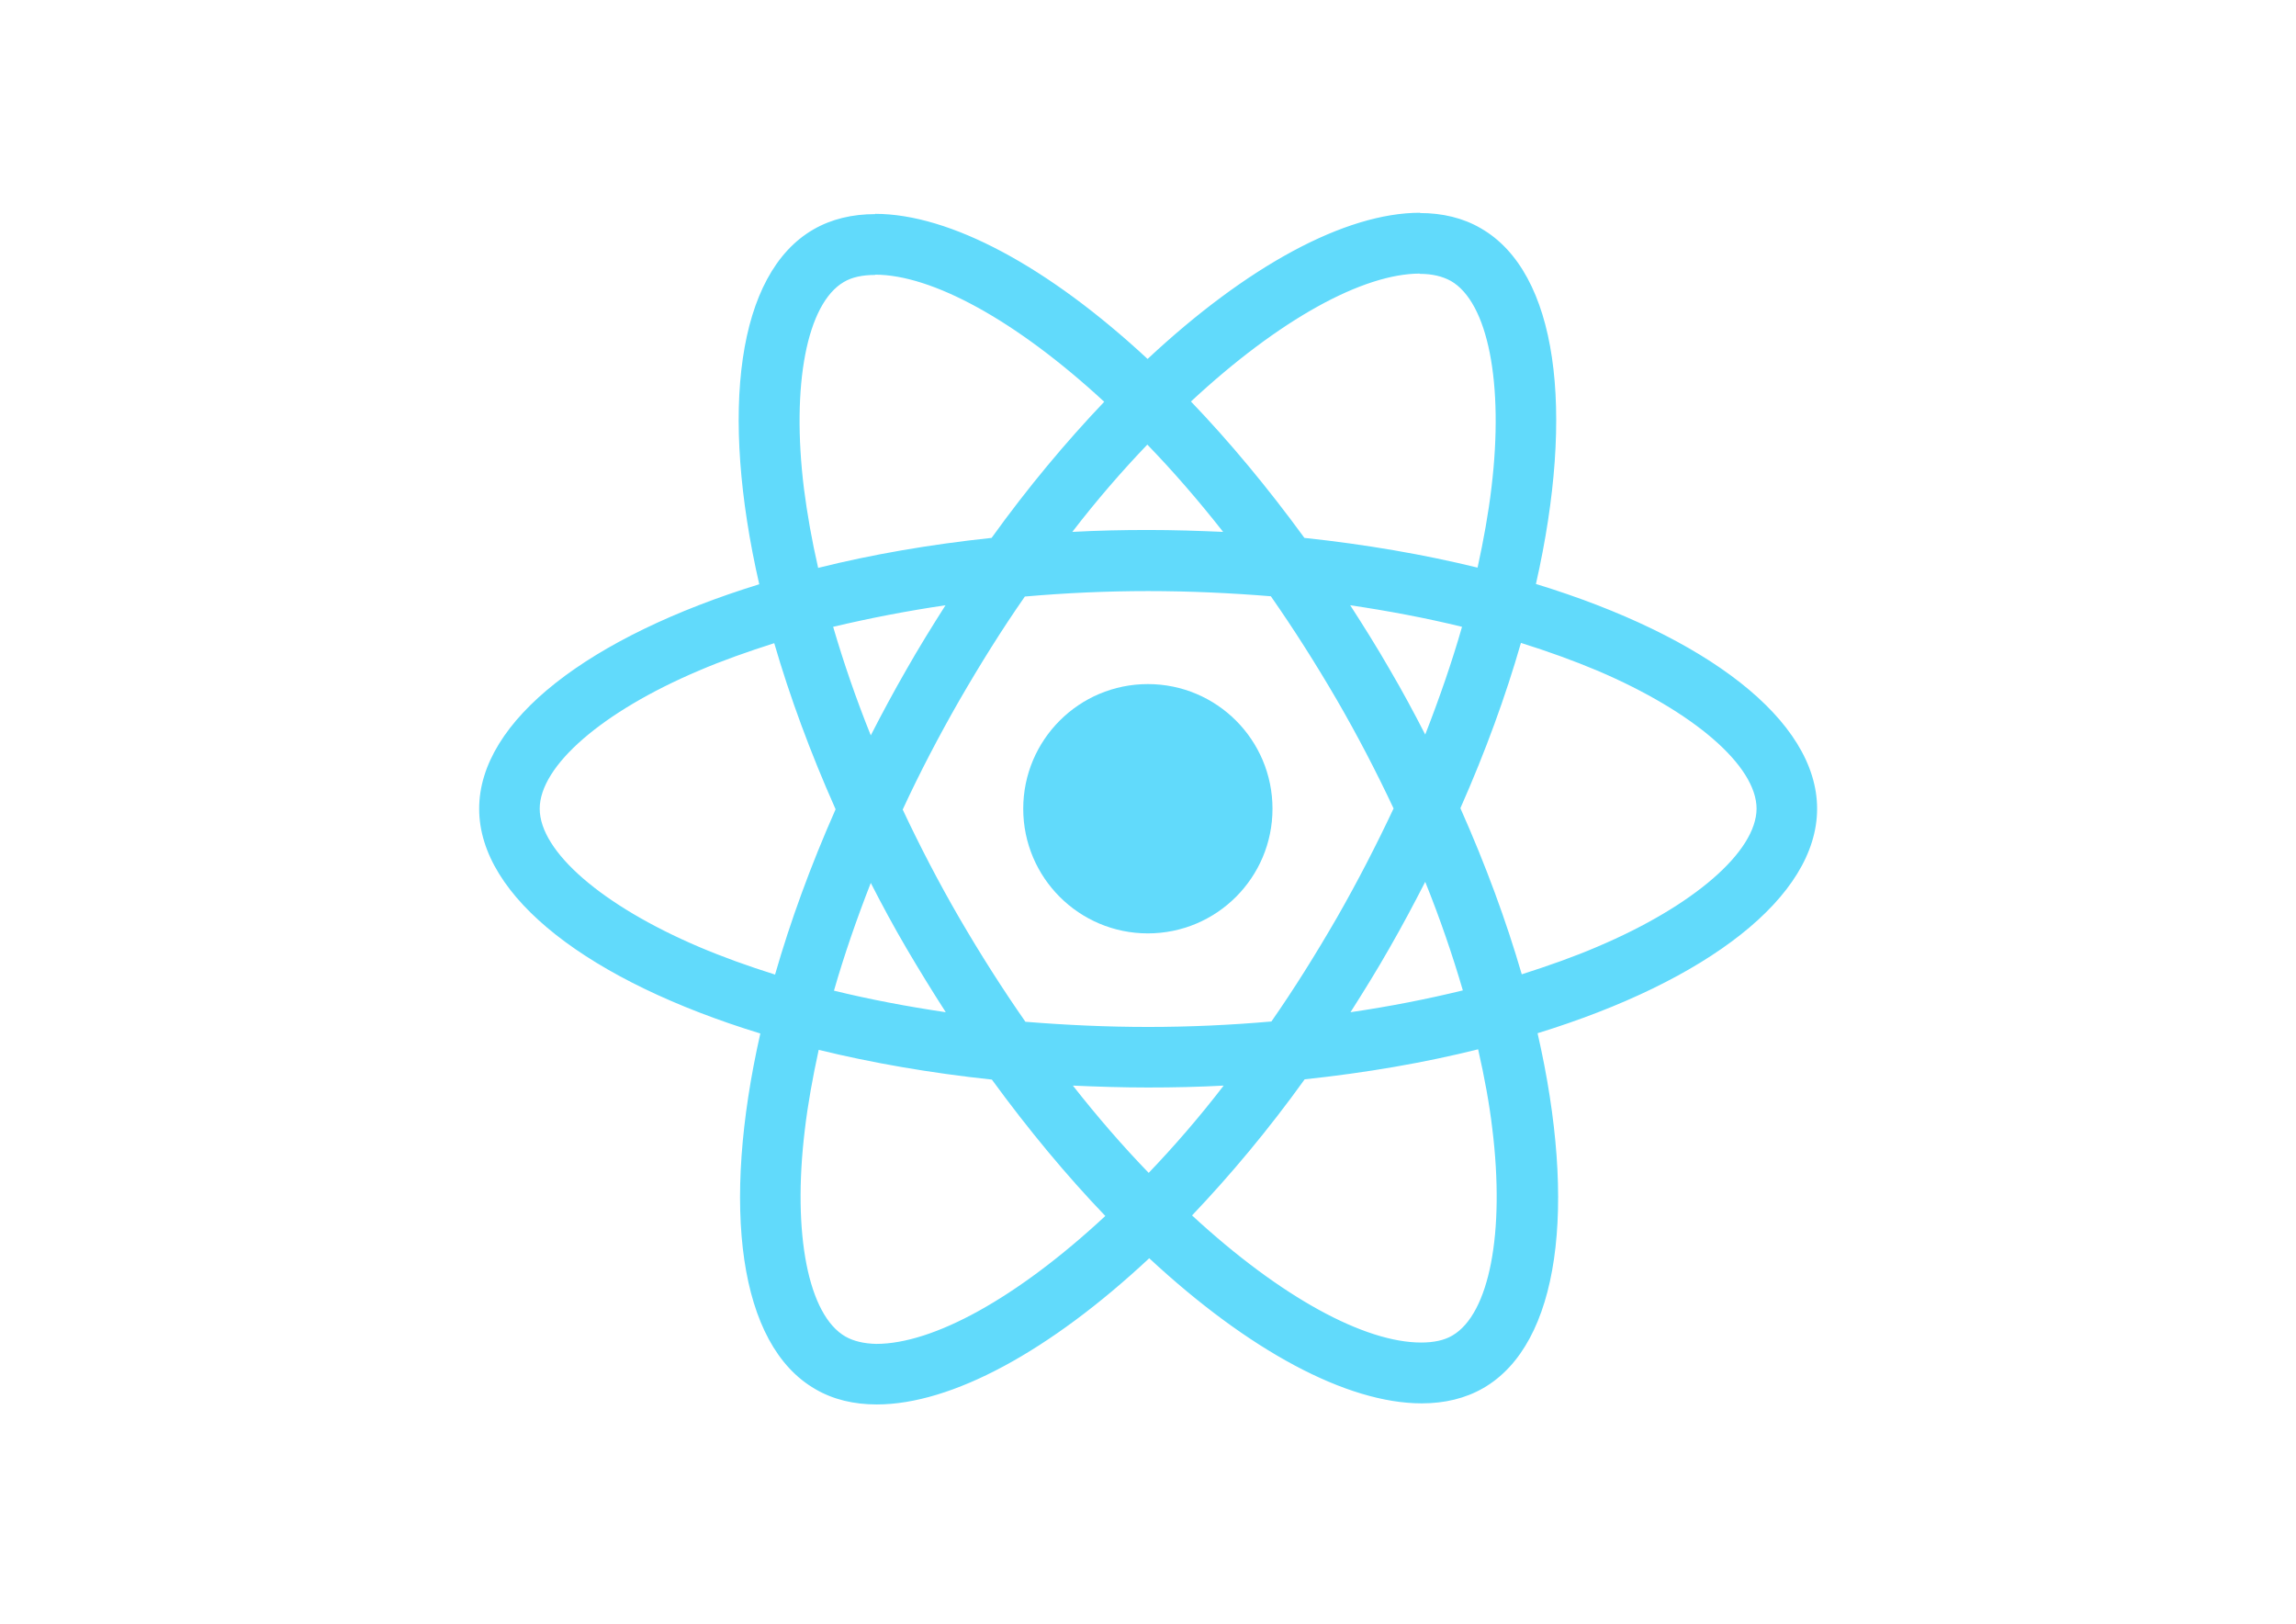
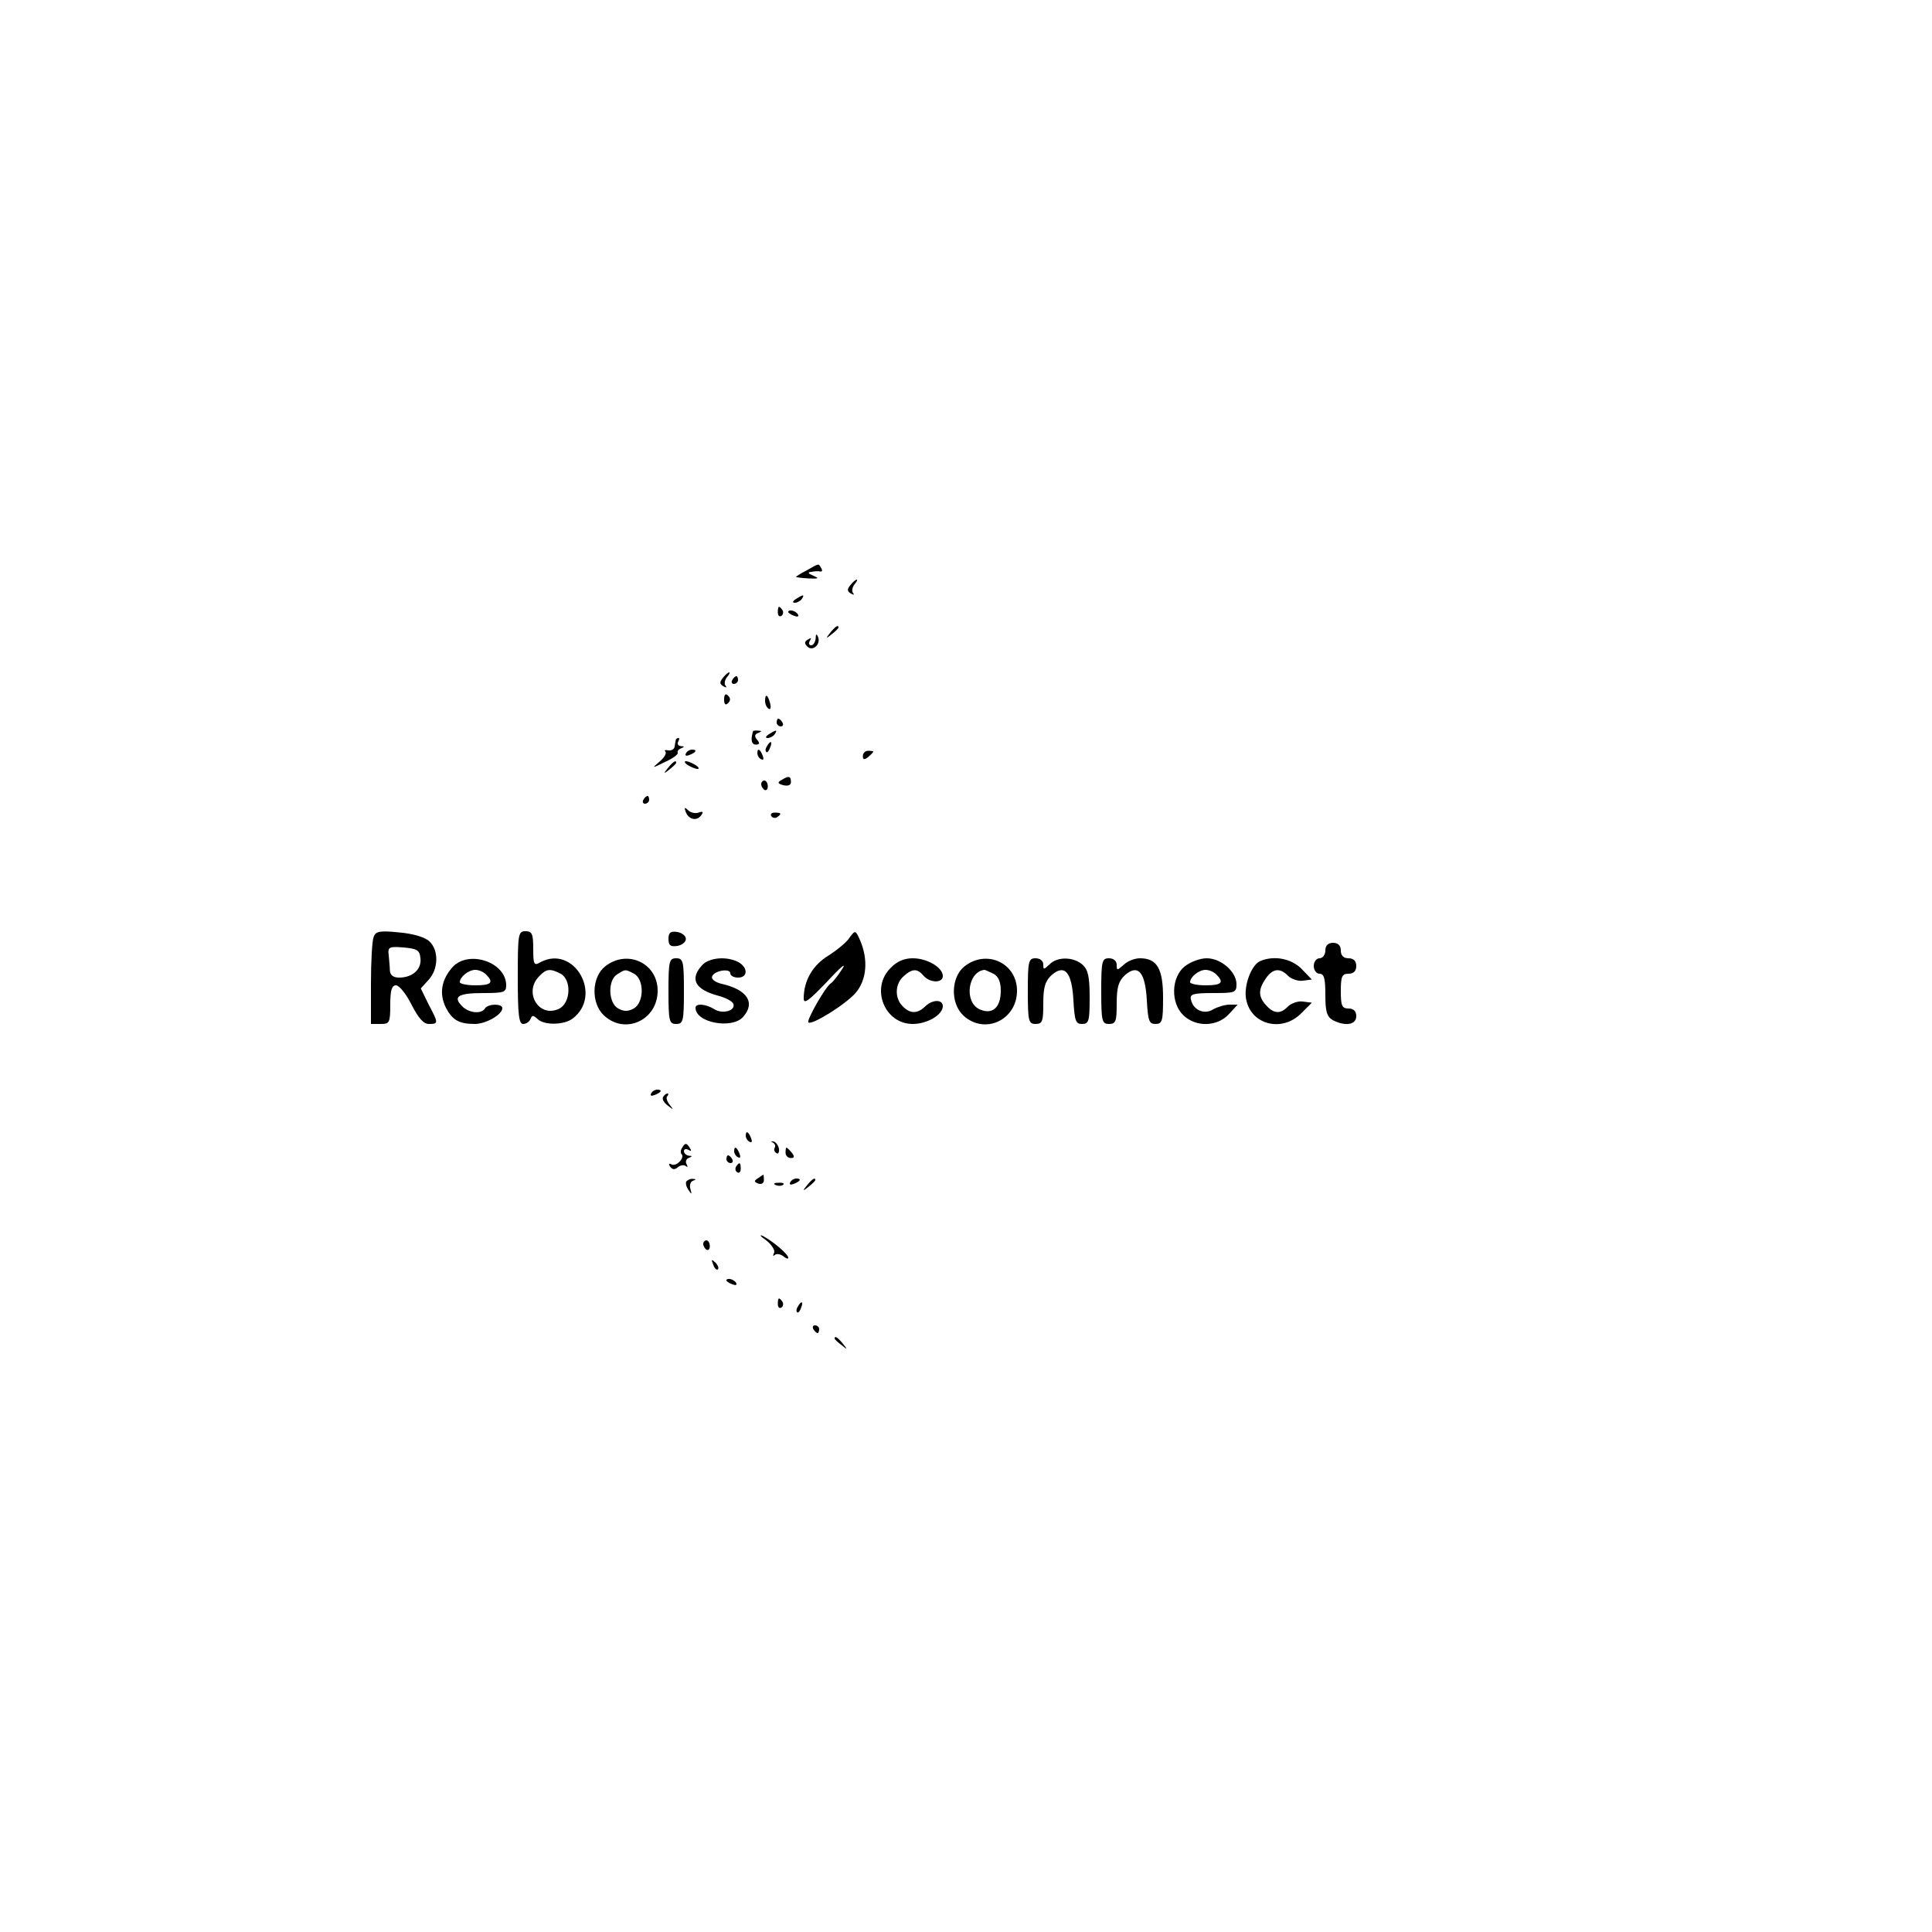
- <svg xmlns="http://www.w3.org/2000/svg" viewBox="0 0 841.9 595.3">
-   <g fill="#61DAFB">
-     <path d="M666.3 296.5c0-32.5-40.7-63.3-103.1-82.4 14.4-63.6 8-114.2-20.2-130.4-6.5-3.8-14.1-5.6-22.4-5.6v22.3c4.6 0 8.3.9 11.4 2.6 13.6 7.8 19.5 37.5 14.9 75.7-1.1 9.4-2.9 19.3-5.1 29.4-19.6-4.8-41-8.5-63.5-10.9-13.5-18.5-27.5-35.3-41.6-50 32.6-30.3 63.2-46.9 84-46.9V78c-27.5 0-63.5 19.6-99.9 53.6-36.4-33.8-72.4-53.2-99.9-53.2v22.3c20.7 0 51.4 16.5 84 46.6-14 14.7-28 31.4-41.3 49.9-22.6 2.4-44 6.1-63.6 11-2.3-10-4-19.7-5.2-29-4.7-38.2 1.1-67.9 14.6-75.8 3-1.8 6.9-2.6 11.5-2.6V78.5c-8.4 0-16 1.8-22.6 5.6-28.1 16.2-34.4 66.7-19.9 130.1-62.2 19.2-102.7 49.9-102.7 82.3 0 32.5 40.7 63.3 103.1 82.4-14.4 63.6-8 114.2 20.2 130.4 6.5 3.8 14.1 5.6 22.5 5.6 27.5 0 63.5-19.6 99.9-53.6 36.4 33.8 72.4 53.2 99.9 53.2 8.4 0 16-1.8 22.6-5.6 28.1-16.2 34.4-66.7 19.9-130.1 62-19.1 102.5-49.9 102.5-82.3zm-130.2-66.7c-3.7 12.9-8.3 26.2-13.5 39.5-4.1-8-8.4-16-13.1-24-4.6-8-9.5-15.8-14.4-23.4 14.2 2.1 27.9 4.7 41 7.9zm-45.8 106.5c-7.8 13.5-15.8 26.3-24.1 38.2-14.9 1.3-30 2-45.2 2-15.1 0-30.2-.7-45-1.9-8.3-11.9-16.4-24.6-24.2-38-7.6-13.1-14.5-26.4-20.8-39.8 6.2-13.4 13.2-26.8 20.7-39.9 7.8-13.5 15.8-26.3 24.1-38.2 14.9-1.3 30-2 45.2-2 15.1 0 30.2.7 45 1.9 8.3 11.9 16.4 24.6 24.2 38 7.6 13.1 14.5 26.4 20.8 39.8-6.3 13.4-13.2 26.8-20.7 39.9zm32.3-13c5.4 13.4 10 26.8 13.8 39.8-13.1 3.2-26.9 5.9-41.2 8 4.9-7.7 9.8-15.6 14.4-23.7 4.6-8 8.9-16.1 13-24.1zM421.2 430c-9.3-9.6-18.6-20.3-27.8-32 9 .4 18.2.7 27.5.7 9.4 0 18.7-.2 27.8-.7-9 11.7-18.3 22.4-27.5 32zm-74.4-58.9c-14.2-2.1-27.9-4.7-41-7.9 3.7-12.9 8.3-26.2 13.5-39.5 4.1 8 8.4 16 13.1 24 4.7 8 9.5 15.8 14.4 23.4zM420.7 163c9.3 9.6 18.6 20.3 27.8 32-9-.4-18.2-.7-27.5-.7-9.4 0-18.7.2-27.8.7 9-11.7 18.3-22.4 27.5-32zm-74 58.9c-4.9 7.7-9.8 15.6-14.4 23.7-4.6 8-8.9 16-13 24-5.4-13.4-10-26.8-13.8-39.8 13.1-3.1 26.9-5.8 41.2-7.9zm-90.5 125.2c-35.4-15.1-58.3-34.9-58.3-50.6 0-15.7 22.9-35.6 58.3-50.6 8.6-3.7 18-7 27.7-10.1 5.7 19.6 13.2 40 22.5 60.9-9.2 20.8-16.6 41.1-22.2 60.6-9.9-3.1-19.3-6.5-28-10.2zM310 490c-13.6-7.8-19.5-37.5-14.9-75.7 1.1-9.4 2.9-19.3 5.1-29.4 19.6 4.8 41 8.5 63.5 10.9 13.5 18.5 27.5 35.3 41.6 50-32.6 30.3-63.2 46.9-84 46.9-4.5-.1-8.3-1-11.3-2.7zm237.2-76.2c4.7 38.2-1.1 67.9-14.6 75.8-3 1.8-6.9 2.6-11.5 2.6-20.7 0-51.4-16.5-84-46.6 14-14.7 28-31.4 41.3-49.9 22.6-2.4 44-6.1 63.6-11 2.3 10.1 4.1 19.8 5.2 29.1zm38.5-66.7c-8.6 3.7-18 7-27.7 10.1-5.7-19.6-13.2-40-22.5-60.9 9.2-20.8 16.6-41.1 22.2-60.6 9.9 3.1 19.3 6.5 28.1 10.2 35.4 15.1 58.3 34.9 58.3 50.6-.1 15.7-23 35.6-58.4 50.6zM320.8 78.4z" />
-     <circle cx="420.9" cy="296.5" r="45.7" />
-     <path d="M520.5 78.1z" />
+ <svg xmlns="http://www.w3.org/2000/svg" version="1.0" width="500pt" height="500pt" viewBox="0 0 500 500" preserveAspectRatio="xMidYMid meet">
+   <g transform="translate(0,500) scale(0.1,-0.1)" fill="#000000" stroke="none">
+     <path d="M2088 3524 c-16 -8 -28 -16 -28 -17 0 -1 15 -3 33 -4 26 -1 28 0 12 7 -14 6 -16 9 -5 10 8 2 19 2 23 1 5 -1 6 3 2 9 -7 12 -4 13 -37 -6z" />
+     <path d="M2201 3486 c-9 -11 -9 -16 1 -22 7 -4 10 -4 6 1 -4 4 -3 14 3 22 6 7 9 13 6 13 -2 0 -10 -6 -16 -14z" />
+     <path d="M2060 3450 c-9 -6 -10 -10 -3 -10 6 0 15 5 18 10 8 12 4 12 -15 0z" />
+     <path d="M2013 3415 c0 -8 4 -12 9 -9 5 3 6 10 3 15 -9 13 -12 11 -12 -6z" />
+     <path d="M2040 3416 c0 -2 7 -7 16 -10 8 -3 12 -2 9 4 -6 10 -25 14 -25 6z" />
+     <path d="M2149 3363 c-13 -16 -12 -17 4 -4 9 7 17 15 17 17 0 8 -8 3 -21 -13z" />
+     <path d="M2111 3348 c-1 -10 -6 -18 -12 -18 -5 0 -7 5 -3 12 5 7 3 8 -5 3 -9 -5 -10 -10 -2 -18 14 -14 36 5 28 25 -4 9 -6 7 -6 -4z" />
+     <path d="M1871 3246 c-9 -11 -9 -16 1 -22 7 -4 10 -4 6 1 -4 4 -3 14 3 22 6 7 9 13 6 13 -2 0 -10 -6 -16 -14z" />
+     <path d="M1895 3240 c-3 -5 -1 -10 4 -10 6 0 11 5 11 10 0 6 -2 10 -4 10 -3 0 -8 -4 -11 -10z" />
+     <path d="M1874 3190 c0 -13 4 -16 10 -10 7 7 7 13 0 20 -6 6 -10 3 -10 -10z" />
+     <path d="M1980 3186 c0 -8 4 -17 9 -20 5 -4 7 3 4 14 -6 23 -13 26 -13 6z" />
+     <path d="M2010 3130 c0 -5 5 -10 11 -10 5 0 7 5 4 10 -3 6 -8 10 -11 10 -2 0 -4 -4 -4 -10z" />
+     <path d="M1949 3108 c-7 -23 -4 -35 7 -35 10 0 11 4 3 13 -7 8 -6 14 3 17 10 4 10 6 1 6 -7 1 -13 0 -14 -1z" />
+     <path d="M1990 3100 c-9 -6 -10 -10 -3 -10 6 0 15 5 18 10 8 12 4 12 -15 0z" />
+     <path d="M1749 3085 c-1 -3 -2 -11 -3 -17 -1 -7 -8 -11 -16 -10 -8 2 -12 0 -8 -3 4 -4 -3 -16 -15 -26 -21 -18 -21 -18 14 -1 20 9 35 20 33 24 -2 3 2 9 8 11 10 4 10 6 0 6 -7 1 -10 6 -7 11 3 6 4 10 1 10 -3 0 -7 -2 -7 -5z" />
+     <path d="M1985 3069 c-4 -6 -5 -12 -2 -15 2 -3 7 2 10 11 7 17 1 20 -8 4z" />
+     <path d="M1775 3050 c-3 -6 1 -7 9 -4 18 7 21 14 7 14 -6 0 -13 -4 -16 -10z" />
+     <path d="M1960 3051 c0 -6 4 -13 10 -16 6 -3 7 1 4 9 -7 18 -14 21 -14 7z" />
+     <path d="M2233 3043 c0 -9 4 -10 14 -2 7 6 13 12 13 14 0 1 -6 2 -13 2 -8 0 -14 -6 -14 -14z" />
+     <path d="M1729 3013 c-13 -16 -12 -17 4 -4 9 7 17 15 17 17 0 8 -8 3 -21 -13z" />
+     <path d="M1780 3020 c8 -5 20 -10 25 -10 6 0 3 5 -5 10 -8 5 -19 10 -25 10 -5 0 -3 -5 5 -10z" />
+     <path d="M2022 2981 c-11 -6 -9 -9 5 -13 12 -3 20 0 20 8 0 16 -6 17 -25 5z" />
+     <path d="M1970 2971 c0 -6 4 -12 8 -15 5 -3 9 1 9 9 0 8 -4 15 -9 15 -4 0 -8 -4 -8 -9z" />
+     <path d="M1665 2930 c-3 -5 -1 -10 4 -10 6 0 11 5 11 10 0 6 -2 10 -4 10 -3 0 -8 -4 -11 -10z" />
+     <path d="M1775 2898 c8 -20 30 -24 41 -6 5 7 2 9 -8 5 -9 -3 -21 0 -27 6 -9 9 -11 8 -6 -5z" />
+     <path d="M1996 2888 c3 -5 10 -6 15 -3 13 9 11 12 -6 12 -8 0 -12 -4 -9 -9z" />
+     <path d="M967 2575 c-4 -9 -7 -64 -7 -121 l0 -104 25 0 c23 0 25 3 25 50 0 38 4 50 15 50 8 0 26 -22 40 -50 18 -35 31 -50 45 -50 25 0 25 2 -1 51 l-20 41 20 22 c26 28 27 77 2 100 -12 11 -43 20 -79 23 -49 5 -60 3 -65 -12z m121 -54 c4 -29 -20 -51 -55 -51 -15 0 -23 6 -24 18 0 9 -2 27 -3 40 -3 21 1 23 38 20 35 -3 42 -7 44 -27z" />
+     <path d="M1340 2470 c0 -97 3 -120 14 -120 8 0 16 6 19 13 4 10 7 10 18 0 17 -17 69 -16 91 1 79 60 4 192 -83 146 -17 -10 -19 -7 -19 35 0 38 -3 45 -20 45 -19 0 -20 -7 -20 -120z m111 10 c29 -16 26 -77 -5 -91 -52 -24 -92 44 -50 85 18 19 28 20 55 6z" />
+     <path d="M1730 2570 c0 -16 5 -21 23 -18 12 2 22 10 22 18 0 8 -10 16 -22 18 -18 3 -23 -2 -23 -18z" />
+     <path d="M2199 2574 c-7 -12 -33 -33 -55 -47 -41 -25 -64 -65 -64 -111 0 -16 13 -6 61 44 33 36 51 51 39 33 -11 -18 -25 -35 -30 -38 -14 -9 -63 -95 -58 -101 9 -8 97 47 123 77 28 34 32 84 12 133 -13 29 -13 30 -28 10z" />
+     <path d="M3430 2540 c0 -11 -7 -20 -15 -20 -8 0 -15 -9 -15 -20 0 -11 7 -20 15 -20 12 0 15 -13 15 -55 0 -43 4 -56 19 -65 33 -17 61 -12 61 10 0 13 -7 20 -20 20 -17 0 -20 7 -20 45 0 38 3 45 20 45 13 0 20 7 20 20 0 13 -7 20 -20 20 -13 0 -20 7 -20 20 0 13 -7 20 -20 20 -13 0 -20 -7 -20 -20z" />
+     <path d="M1172 2498 c-30 -33 -36 -70 -18 -106 17 -32 34 -42 75 -42 28 0 71 24 71 41 0 12 -37 12 -45 -1 -9 -15 -42 -12 -59 6 -25 25 -10 34 55 34 53 0 59 2 59 20 0 60 -96 92 -138 48z m86 -20 c21 -21 13 -28 -28 -28 -22 0 -40 4 -40 8 0 14 23 32 40 32 9 0 21 -5 28 -12z" />
+     <path d="M1566 2499 c-35 -28 -37 -95 -3 -127 55 -51 139 -12 139 64 0 72 -79 108 -136 63z m75 -19 c27 -15 26 -75 -1 -90 -14 -8 -26 -8 -40 0 -26 14 -28 74 -2 89 21 13 20 13 43 1z" />
+     <path d="M1730 2435 c0 -78 2 -85 20 -85 18 0 20 7 20 85 0 78 -2 85 -20 85 -18 0 -20 -7 -20 -85z" />
+     <path d="M1817 2502 c-33 -36 -18 -63 42 -79 19 -5 36 -14 39 -21 6 -18 -28 -27 -49 -14 -22 14 -49 16 -49 4 0 -39 94 -56 123 -24 33 37 11 71 -56 86 -16 4 -27 12 -24 19 5 15 47 22 47 8 0 -6 9 -11 20 -11 26 0 26 26 1 40 -30 16 -76 12 -94 -8z" />
+     <path d="M2305 2495 c-53 -52 -16 -145 57 -145 38 0 78 24 78 46 0 18 -27 18 -46 -1 -20 -19 -39 -19 -58 1 -21 21 -20 57 2 77 23 21 36 21 52 2 16 -19 50 -20 50 -1 0 22 -40 46 -78 46 -22 0 -41 -8 -57 -25z" />
+     <path d="M2496 2499 c-35 -28 -37 -95 -3 -127 55 -51 139 -12 139 64 0 72 -79 108 -136 63z m75 -19 c13 -7 19 -21 19 -44 0 -44 -22 -63 -55 -48 -41 19 -30 98 13 102 2 0 12 -5 23 -10z" />
+     <path d="M2660 2435 c0 -78 2 -85 20 -85 18 0 20 7 20 53 0 42 5 58 21 73 34 30 53 9 57 -65 3 -53 6 -61 22 -61 18 0 20 7 20 68 0 54 -4 72 -18 85 -23 21 -66 22 -86 1 -15 -14 -16 -14 -16 0 0 9 -8 16 -20 16 -18 0 -20 -7 -20 -85z" />
+     <path d="M2850 2435 c0 -78 2 -85 20 -85 18 0 20 7 20 53 0 42 5 58 21 73 34 30 53 9 57 -65 3 -53 6 -61 22 -61 18 0 20 7 20 68 0 76 -16 102 -60 102 -13 0 -32 -7 -42 -17 -17 -15 -18 -15 -18 0 0 10 -8 17 -20 17 -18 0 -20 -7 -20 -85z" />
+     <path d="M3066 2499 c-35 -28 -37 -95 -3 -127 33 -31 87 -29 117 3 l23 25 -21 0 c-12 0 -31 -6 -42 -12 -23 -15 -53 -2 -58 26 -3 13 6 16 57 16 57 0 61 1 61 23 0 32 -40 67 -77 67 -17 0 -42 -9 -57 -21z m82 -21 c21 -21 13 -28 -28 -28 -22 0 -40 4 -40 8 0 14 23 32 40 32 9 0 21 -5 28 -12z" />
+     <path d="M3262 2513 c-23 -9 -44 -64 -37 -99 12 -66 93 -87 143 -36 l27 27 -23 3 c-12 2 -29 -4 -38 -12 -20 -21 -37 -20 -57 2 -21 23 -21 41 -1 70 18 26 37 28 58 6 9 -8 26 -14 38 -12 l23 3 -27 28 c-26 26 -70 35 -106 20z" />
+     <path d="M1685 2170 c-3 -6 1 -7 9 -4 18 7 21 14 7 14 -6 0 -13 -4 -16 -10z" />
+     <path d="M1716 2161 c-3 -5 2 -15 12 -22 15 -12 16 -12 5 2 -7 9 -10 19 -6 22 3 4 4 7 0 7 -3 0 -8 -4 -11 -9z" />
+     <path d="M1930 2061 c0 -6 4 -13 10 -16 6 -3 7 1 4 9 -7 18 -14 21 -14 7z" />
+     <path d="M2000 2043 c5 -2 8 -9 5 -13 -3 -5 -1 -11 4 -14 5 -4 8 2 7 11 -2 9 -8 18 -15 19 -6 1 -7 0 -1 -3z" />
+     <path d="M1765 2029 c-4 -6 -4 -13 -1 -16 9 -10 -15 -34 -27 -26 -6 3 -7 1 -3 -6 6 -8 12 -9 20 -2 7 6 17 7 21 3 5 -4 5 -2 2 5 -4 6 -1 14 5 16 10 4 10 6 1 6 -7 1 -13 6 -13 12 0 5 5 7 12 3 7 -4 8 -3 4 4 -9 15 -13 15 -21 1z" />
+     <path d="M1900 2021 c0 -6 4 -13 10 -16 6 -3 7 1 4 9 -7 18 -14 21 -14 7z" />
+     <path d="M2033 2017 c0 -8 6 -14 14 -14 9 0 10 4 2 14 -6 7 -12 13 -14 13 -1 0 -2 -6 -2 -13z" />
+     <path d="M1880 2000 c0 -5 5 -10 11 -10 5 0 7 5 4 10 -3 6 -8 10 -11 10 -2 0 -4 -4 -4 -10z" />
+     <path d="M1905 1981 c-3 -5 -2 -12 3 -15 5 -3 9 1 9 9 0 17 -3 19 -12 6z" />
+     <path d="M1962 1951 c-11 -7 -11 -9 0 -14 9 -3 15 1 15 9 0 8 -1 14 -1 14 -1 0 -7 -4 -14 -9z" />
+     <path d="M1776 1942 c-2 -4 0 -14 6 -22 8 -12 9 -12 5 2 -3 9 -1 19 6 22 9 3 9 5 0 5 -6 1 -14 -3 -17 -7z" />
+     <path d="M2045 1940 c-3 -6 1 -7 9 -4 18 7 21 14 7 14 -6 0 -13 -4 -16 -10z" />
+     <path d="M2089 1933 c-13 -16 -12 -17 4 -4 9 7 17 15 17 17 0 8 -8 3 -21 -13z" />
+     <path d="M2008 1933 c7 -3 16 -2 19 1 4 3 -2 6 -13 5 -11 0 -14 -3 -6 -6z" />
+     <path d="M1983 1790 c15 -12 24 -27 20 -33 -3 -7 -3 -9 2 -5 4 4 14 3 22 -3 7 -6 13 -8 13 -4 0 9 -39 42 -65 56 -11 5 -8 0 8 -11z" />
+     <path d="M1820 1781 c0 -6 4 -12 8 -15 5 -3 9 1 9 9 0 8 -4 15 -9 15 -4 0 -8 -4 -8 -9z" />
+     <path d="M1846 1727 c3 -10 9 -15 12 -12 3 3 0 11 -7 18 -10 9 -11 8 -5 -6z" />
+     <path d="M1880 1686 c0 -2 7 -7 16 -10 8 -3 12 -2 9 4 -6 10 -25 14 -25 6z" />
+     <path d="M2013 1625 c0 -8 4 -12 9 -9 5 3 6 10 3 15 -9 13 -12 11 -12 -6z" />
+     <path d="M2065 1619 c-4 -6 -5 -12 -2 -15 2 -3 7 2 10 11 7 17 1 20 -8 4z" />
+     <path d="M2105 1560 c3 -5 8 -10 11 -10 2 0 4 5 4 10 0 6 -5 10 -11 10 -5 0 -7 -4 -4 -10z" />
+     <path d="M2160 1536 c0 -2 8 -10 18 -17 15 -13 16 -12 3 4 -13 16 -21 21 -21 13z" />
  </g>
</svg>
